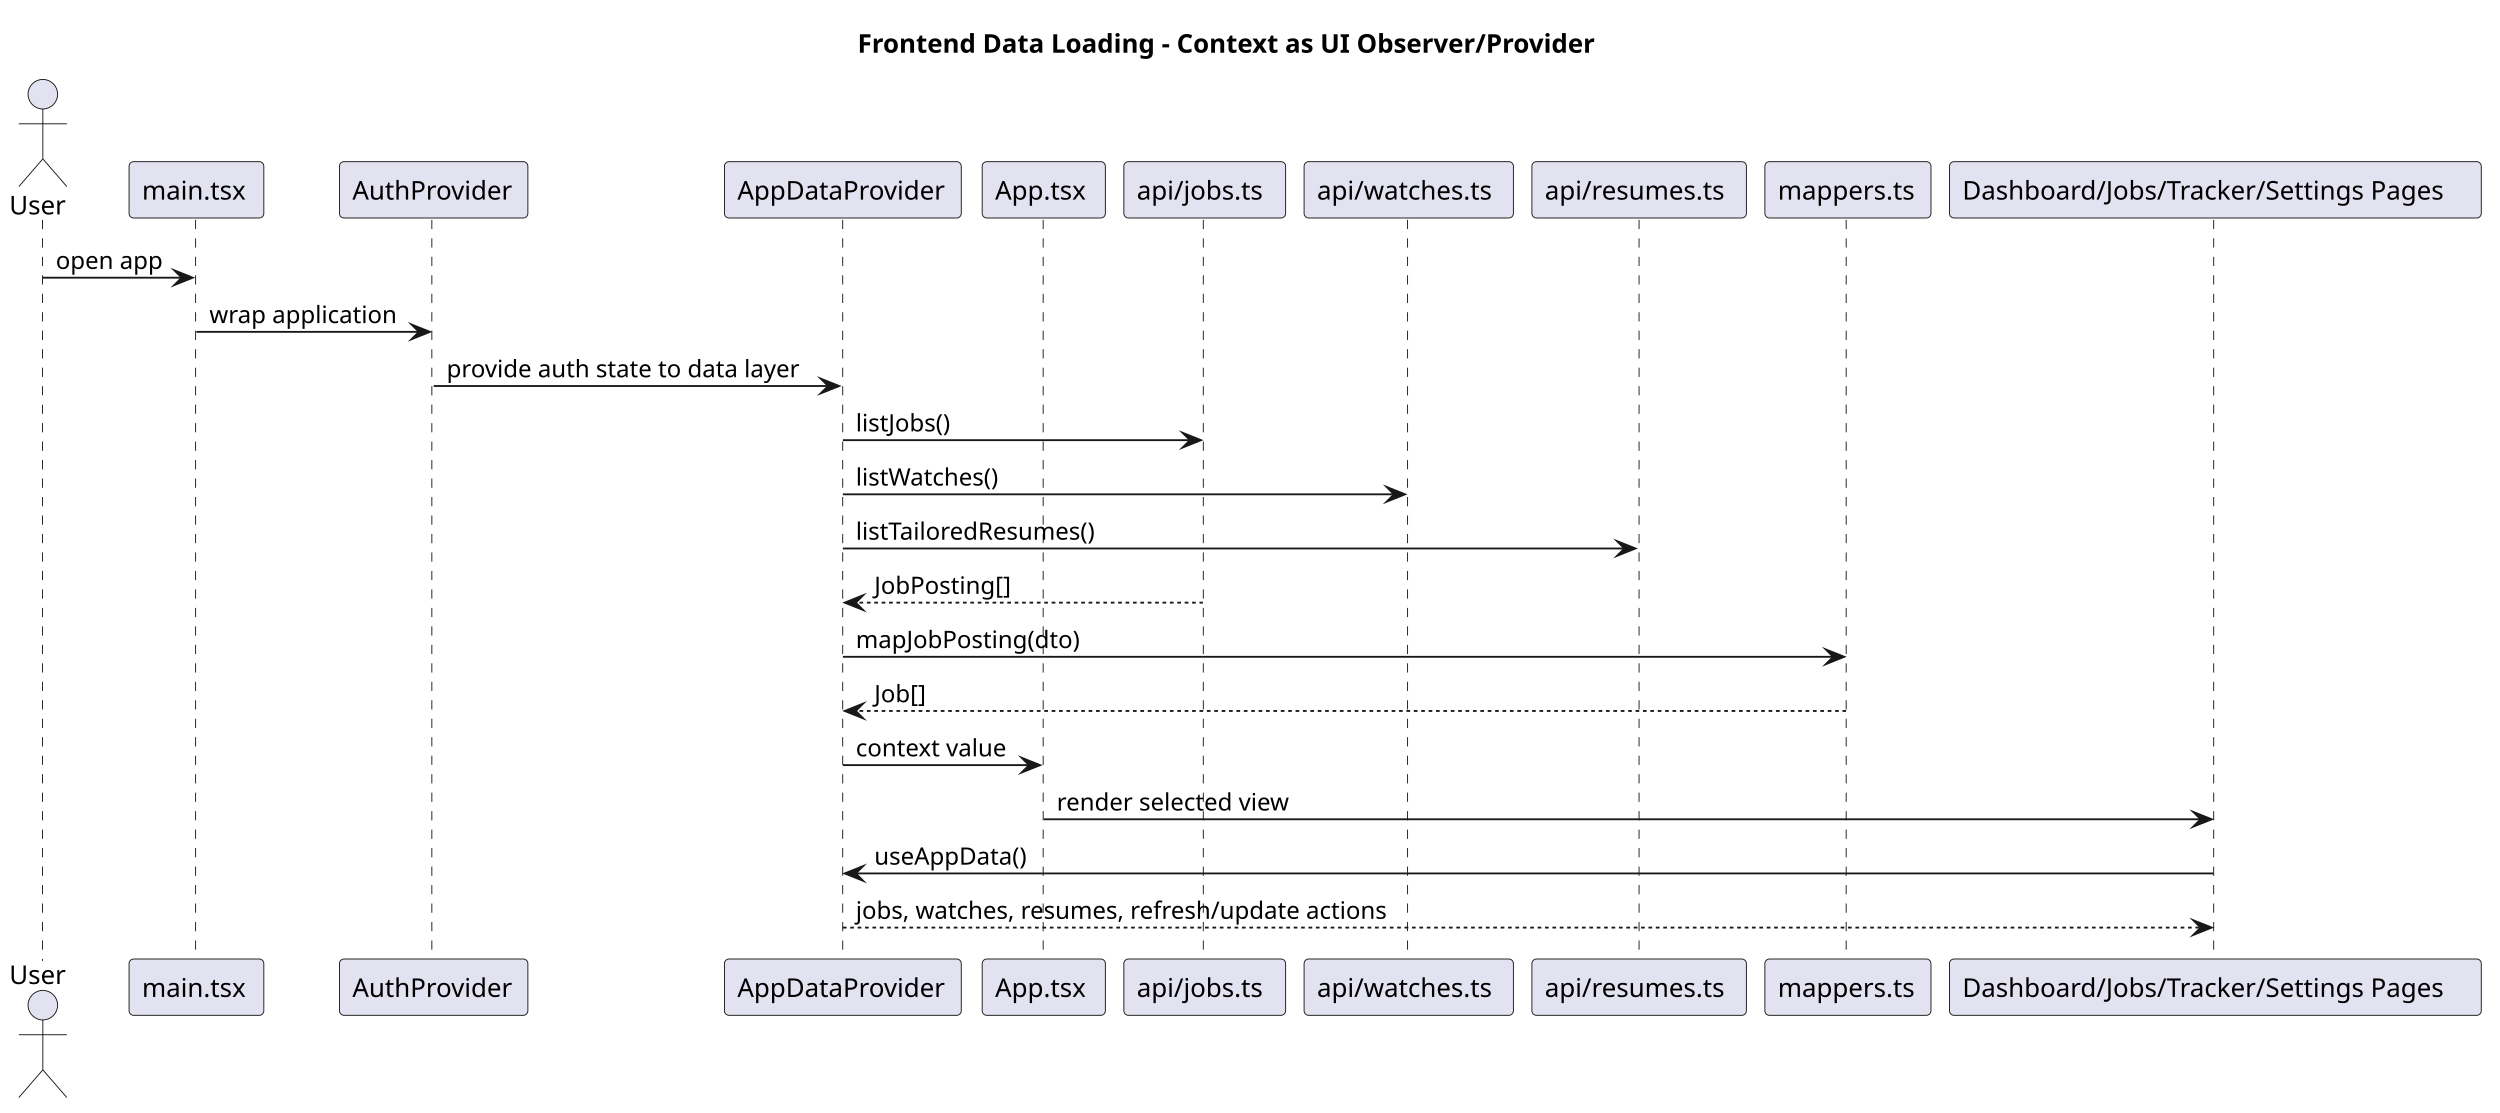
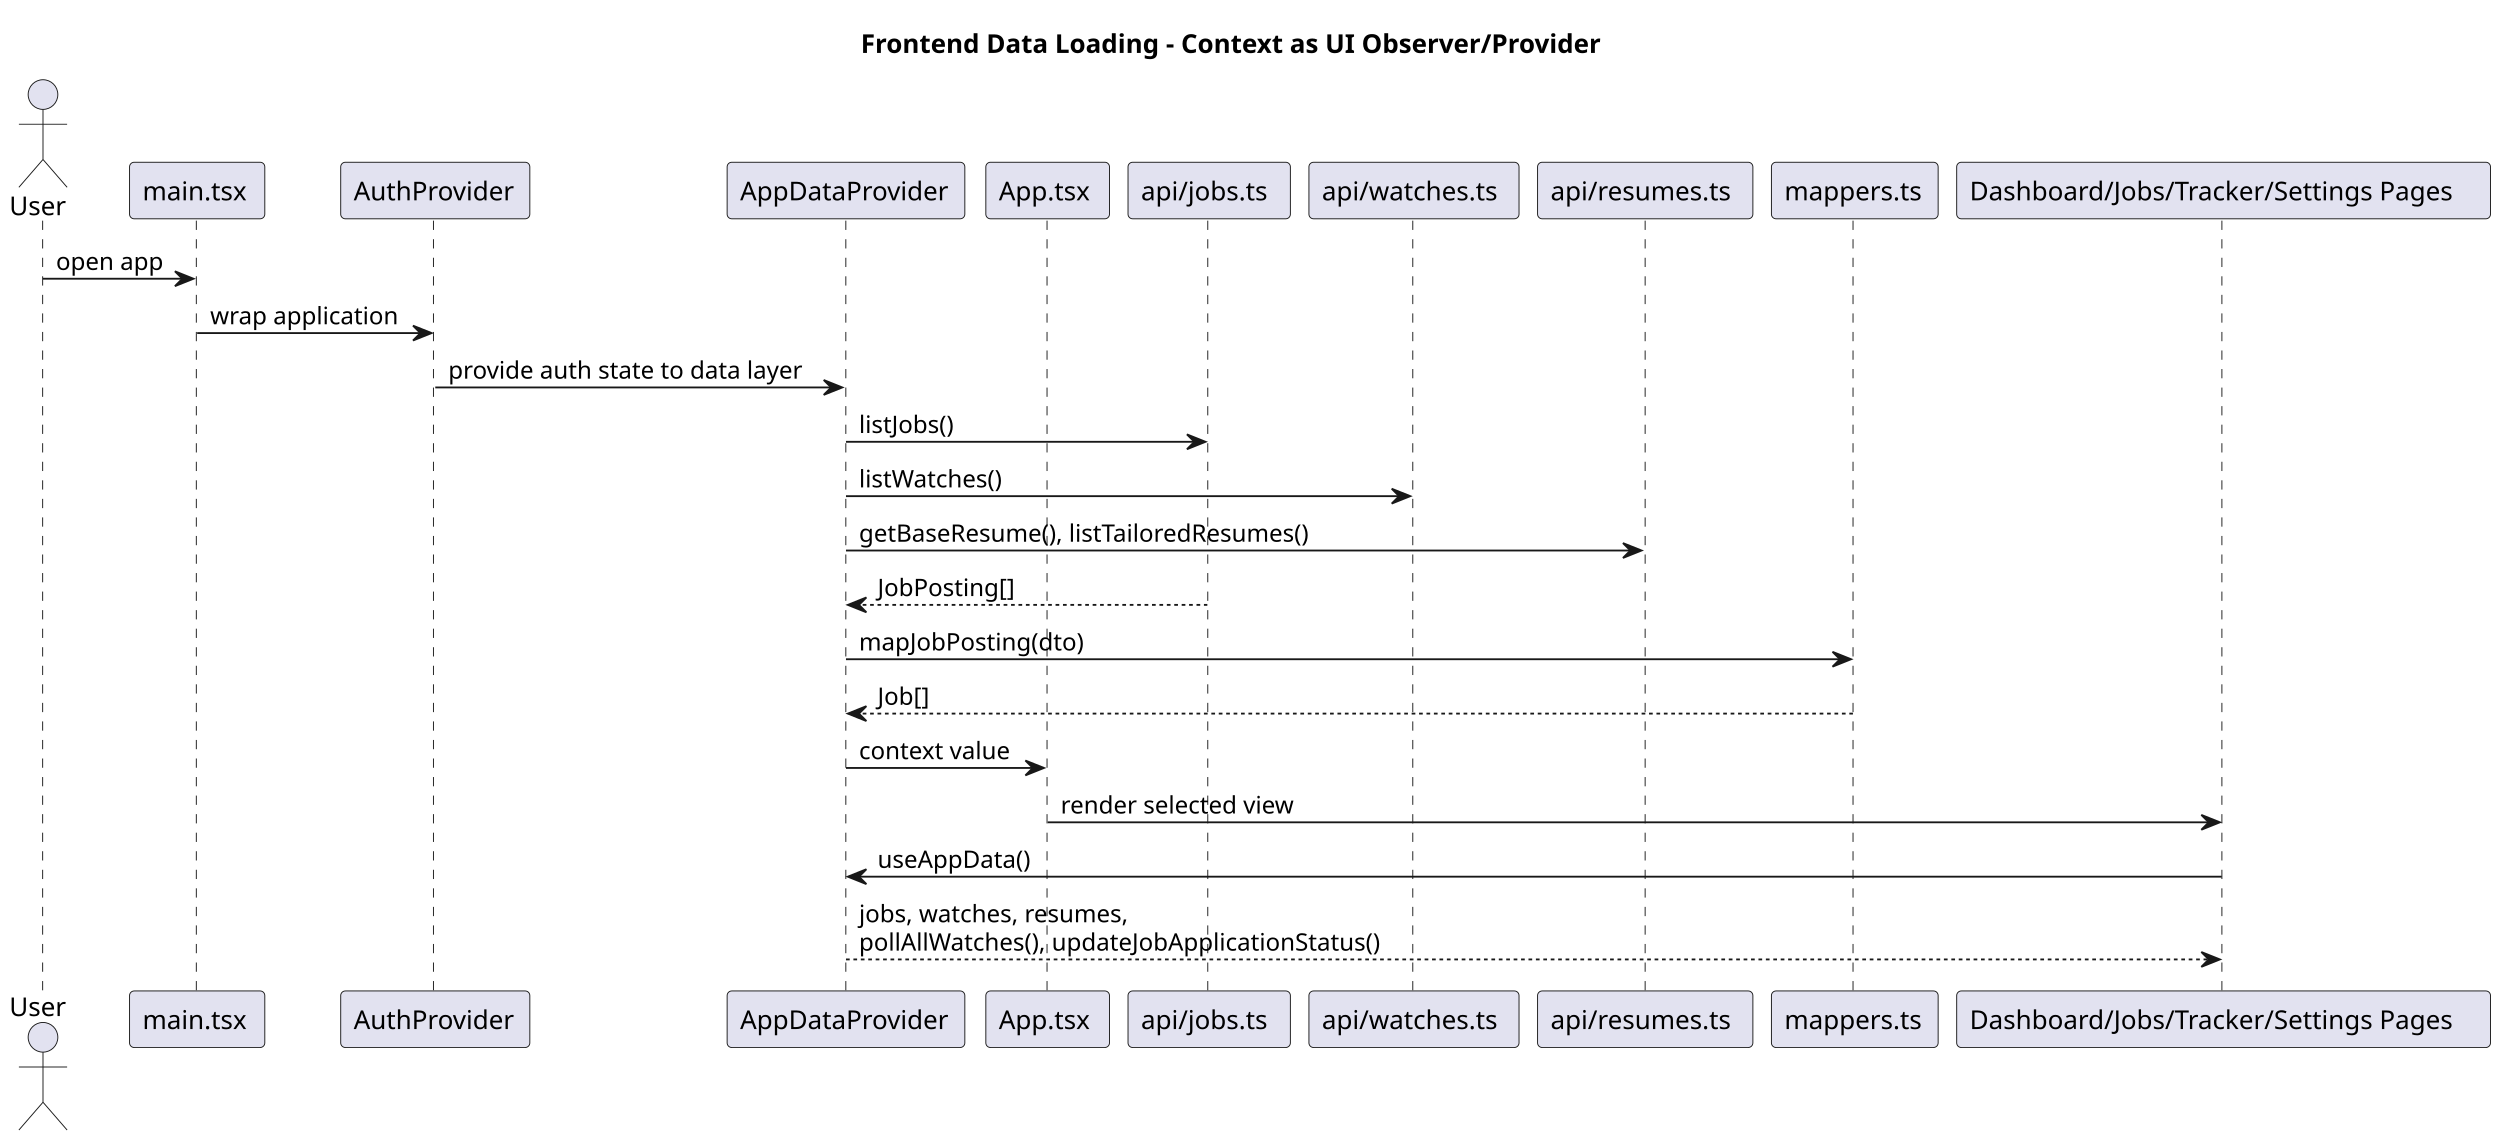
- <svg xmlns="http://www.w3.org/2000/svg" contentStyleType="text/css" data-diagram-type="SEQUENCE" height="602px" preserveAspectRatio="none" style="width:1353px;height:602px;background:#FFFFFF;" version="1.1" viewBox="0 0 1353 602" width="1353px" zoomAndPan="magnify">
+ <svg xmlns="http://www.w3.org/2000/svg" contentStyleType="text/css" height="616px" preserveAspectRatio="none" style="width:1348px;height:616px;background:#FFFFFF;" version="1.1" viewBox="0 0 1348 616" width="1348px" zoomAndPan="magnify">
  <defs />
  <g>
-     <g class="title" data-source-line="2226">
-       <text fill="#000000" font-family="sans-serif" font-size="14" font-weight="700" lengthAdjust="spacing" textLength="418.633" x="464.12" y="28.535">Frontend Data Loading - Context as UI Observer/Provider</text>
-     </g>
-     <g class="participant-lifeline" data-entity-uid="part1" data-qualified-name="User" data-source-line="2227" id="part1-lifeline">
-       <g>
-         <rect fill="#000000" fill-opacity="0" height="401.037" width="8" x="19.183" y="118.977" />
-         <line style="stroke:#181818;stroke-width:0.5;stroke-dasharray:5,5;" x1="23" x2="23" y1="118.977" y2="520.014" />
-       </g>
-     </g>
-     <g class="participant-lifeline" data-entity-uid="part2" data-qualified-name="Main" data-source-line="2228" id="part2-lifeline">
-       <g>
-         <rect fill="#000000" fill-opacity="0" height="401.037" width="8" x="102.317" y="118.977" />
-         <line style="stroke:#181818;stroke-width:0.5;stroke-dasharray:5,5;" x1="105.855" x2="105.855" y1="118.977" y2="520.014" />
-       </g>
-     </g>
-     <g class="participant-lifeline" data-entity-uid="part3" data-qualified-name="AuthProvider" data-source-line="2229" id="part3-lifeline">
-       <g>
-         <rect fill="#000000" fill-opacity="0" height="401.037" width="8" x="230.698" y="118.977" />
-         <line style="stroke:#181818;stroke-width:0.5;stroke-dasharray:5,5;" x1="233.712" x2="233.712" y1="118.977" y2="520.014" />
-       </g>
-     </g>
-     <g class="participant-lifeline" data-entity-uid="part4" data-qualified-name="AppDataProvider" data-source-line="2230" id="part4-lifeline">
-       <g>
-         <rect fill="#000000" fill-opacity="0" height="401.037" width="8" x="452.155" y="118.977" />
-         <line style="stroke:#181818;stroke-width:0.5;stroke-dasharray:5,5;" x1="456.071" x2="456.071" y1="118.977" y2="520.014" />
-       </g>
-     </g>
-     <g class="participant-lifeline" data-entity-uid="part5" data-qualified-name="App" data-source-line="2231" id="part5-lifeline">
-       <g>
-         <rect fill="#000000" fill-opacity="0" height="401.037" width="8" x="560.896" y="118.977" />
-         <line style="stroke:#181818;stroke-width:0.5;stroke-dasharray:5,5;" x1="564.561" x2="564.561" y1="118.977" y2="520.014" />
-       </g>
-     </g>
-     <g class="participant-lifeline" data-entity-uid="part6" data-qualified-name="JobsApi" data-source-line="2232" id="part6-lifeline">
-       <g>
-         <rect fill="#000000" fill-opacity="0" height="401.037" width="8" x="648.002" y="118.977" />
-         <line style="stroke:#181818;stroke-width:0.5;stroke-dasharray:5,5;" x1="651.231" x2="651.231" y1="118.977" y2="520.014" />
-       </g>
-     </g>
-     <g class="participant-lifeline" data-entity-uid="part7" data-qualified-name="WatchesApi" data-source-line="2233" id="part7-lifeline">
-       <g>
-         <rect fill="#000000" fill-opacity="0" height="401.037" width="8" x="758.415" y="118.977" />
-         <line style="stroke:#181818;stroke-width:0.5;stroke-dasharray:5,5;" x1="761.773" x2="761.773" y1="118.977" y2="520.014" />
-       </g>
-     </g>
-     <g class="participant-lifeline" data-entity-uid="part8" data-qualified-name="ResumesApi" data-source-line="2234" id="part8-lifeline">
-       <g>
-         <rect fill="#000000" fill-opacity="0" height="401.037" width="8" x="883.105" y="118.977" />
-         <line style="stroke:#181818;stroke-width:0.5;stroke-dasharray:5,5;" x1="887.058" x2="887.058" y1="118.977" y2="520.014" />
-       </g>
-     </g>
-     <g class="participant-lifeline" data-entity-uid="part9" data-qualified-name="Mappers" data-source-line="2235" id="part9-lifeline">
-       <g>
-         <rect fill="#000000" fill-opacity="0" height="401.037" width="8" x="996.099" y="118.977" />
-         <line style="stroke:#181818;stroke-width:0.5;stroke-dasharray:5,5;" x1="999.152" x2="999.152" y1="118.977" y2="520.014" />
-       </g>
-     </g>
-     <g class="participant-lifeline" data-entity-uid="part10" data-qualified-name="Pages" data-source-line="2236" id="part10-lifeline">
-       <g>
-         <rect fill="#000000" fill-opacity="0" height="401.037" width="8" x="1194.958" y="118.977" />
-         <line style="stroke:#181818;stroke-width:0.5;stroke-dasharray:5,5;" x1="1198.045" x2="1198.045" y1="118.977" y2="520.014" />
-       </g>
-     </g>
-     <g class="participant participant-head" data-entity-uid="part1" data-qualified-name="User" data-source-line="2227" id="part1-head">
-       <text fill="#000000" font-family="sans-serif" font-size="14" lengthAdjust="spacing" textLength="30.365" x="5" y="116.023">User</text>
-       <ellipse cx="23.183" cy="50.988" fill="#E2E2F0" rx="8" ry="8" style="stroke:#181818;stroke-width:0.5;" />
-       <path d="M23.183,58.988 L23.183,85.988 M10.183,66.988 L36.183,66.988 M23.183,85.988 L10.183,100.988 M23.183,85.988 L36.183,100.988" fill="none" style="stroke:#181818;stroke-width:0.5;" />
-     </g>
-     <g class="participant participant-tail" data-entity-uid="part1" data-qualified-name="User" data-source-line="2227" id="part1-tail">
-       <text fill="#000000" font-family="sans-serif" font-size="14" lengthAdjust="spacing" textLength="30.365" x="5" y="532.549">User</text>
-       <ellipse cx="23.183" cy="544.002" fill="#E2E2F0" rx="8" ry="8" style="stroke:#181818;stroke-width:0.5;" />
-       <path d="M23.183,552.002 L23.183,579.002 M10.183,560.002 L36.183,560.002 M23.183,579.002 L10.183,594.002 M23.183,579.002 L36.183,594.002" fill="none" style="stroke:#181818;stroke-width:0.5;" />
-     </g>
-     <g class="participant participant-head" data-entity-uid="part2" data-qualified-name="Main" data-source-line="2228" id="part2-head">
-       <rect fill="#E2E2F0" height="30.488" rx="2.5" ry="2.5" style="stroke:#181818;stroke-width:0.5;" width="72.926" x="69.855" y="87.488" />
-       <text fill="#000000" font-family="sans-serif" font-size="14" lengthAdjust="spacing" textLength="58.926" x="76.855" y="108.023">main.tsx</text>
-     </g>
-     <g class="participant participant-tail" data-entity-uid="part2" data-qualified-name="Main" data-source-line="2228" id="part2-tail">
-       <rect fill="#E2E2F0" height="30.488" rx="2.5" ry="2.5" style="stroke:#181818;stroke-width:0.5;" width="72.926" x="69.855" y="519.014" />
-       <text fill="#000000" font-family="sans-serif" font-size="14" lengthAdjust="spacing" textLength="58.926" x="76.855" y="539.549">main.tsx</text>
-     </g>
-     <g class="participant participant-head" data-entity-uid="part3" data-qualified-name="AuthProvider" data-source-line="2229" id="part3-head">
-       <rect fill="#E2E2F0" height="30.488" rx="2.5" ry="2.5" style="stroke:#181818;stroke-width:0.5;" width="101.972" x="183.712" y="87.488" />
-       <text fill="#000000" font-family="sans-serif" font-size="14" lengthAdjust="spacing" textLength="87.972" x="190.712" y="108.023">AuthProvider</text>
-     </g>
-     <g class="participant participant-tail" data-entity-uid="part3" data-qualified-name="AuthProvider" data-source-line="2229" id="part3-tail">
-       <rect fill="#E2E2F0" height="30.488" rx="2.5" ry="2.5" style="stroke:#181818;stroke-width:0.5;" width="101.972" x="183.712" y="519.014" />
-       <text fill="#000000" font-family="sans-serif" font-size="14" lengthAdjust="spacing" textLength="87.972" x="190.712" y="539.549">AuthProvider</text>
-     </g>
-     <g class="participant participant-head" data-entity-uid="part4" data-qualified-name="AppDataProvider" data-source-line="2230" id="part4-head">
-       <rect fill="#E2E2F0" height="30.488" rx="2.5" ry="2.5" style="stroke:#181818;stroke-width:0.5;" width="128.167" x="392.071" y="87.488" />
-       <text fill="#000000" font-family="sans-serif" font-size="14" lengthAdjust="spacing" textLength="114.167" x="399.071" y="108.023">AppDataProvider</text>
-     </g>
-     <g class="participant participant-tail" data-entity-uid="part4" data-qualified-name="AppDataProvider" data-source-line="2230" id="part4-tail">
-       <rect fill="#E2E2F0" height="30.488" rx="2.5" ry="2.5" style="stroke:#181818;stroke-width:0.5;" width="128.167" x="392.071" y="519.014" />
-       <text fill="#000000" font-family="sans-serif" font-size="14" lengthAdjust="spacing" textLength="114.167" x="399.071" y="539.549">AppDataProvider</text>
-     </g>
-     <g class="participant participant-head" data-entity-uid="part5" data-qualified-name="App" data-source-line="2231" id="part5-head">
-       <rect fill="#E2E2F0" height="30.488" rx="2.5" ry="2.5" style="stroke:#181818;stroke-width:0.5;" width="66.671" x="531.561" y="87.488" />
-       <text fill="#000000" font-family="sans-serif" font-size="14" lengthAdjust="spacing" textLength="52.671" x="538.561" y="108.023">App.tsx</text>
-     </g>
-     <g class="participant participant-tail" data-entity-uid="part5" data-qualified-name="App" data-source-line="2231" id="part5-tail">
-       <rect fill="#E2E2F0" height="30.488" rx="2.5" ry="2.5" style="stroke:#181818;stroke-width:0.5;" width="66.671" x="531.561" y="519.014" />
-       <text fill="#000000" font-family="sans-serif" font-size="14" lengthAdjust="spacing" textLength="52.671" x="538.561" y="539.549">App.tsx</text>
-     </g>
-     <g class="participant participant-head" data-entity-uid="part6" data-qualified-name="JobsApi" data-source-line="2232" id="part6-head">
-       <rect fill="#E2E2F0" height="30.488" rx="2.5" ry="2.5" style="stroke:#181818;stroke-width:0.5;" width="87.541" x="608.231" y="87.488" />
-       <text fill="#000000" font-family="sans-serif" font-size="14" lengthAdjust="spacing" textLength="73.541" x="615.231" y="108.023">api/jobs.ts</text>
-     </g>
-     <g class="participant participant-tail" data-entity-uid="part6" data-qualified-name="JobsApi" data-source-line="2232" id="part6-tail">
-       <rect fill="#E2E2F0" height="30.488" rx="2.5" ry="2.5" style="stroke:#181818;stroke-width:0.5;" width="87.541" x="608.231" y="519.014" />
-       <text fill="#000000" font-family="sans-serif" font-size="14" lengthAdjust="spacing" textLength="73.541" x="615.231" y="539.549">api/jobs.ts</text>
-     </g>
-     <g class="participant participant-head" data-entity-uid="part7" data-qualified-name="WatchesApi" data-source-line="2233" id="part7-head">
-       <rect fill="#E2E2F0" height="30.488" rx="2.5" ry="2.5" style="stroke:#181818;stroke-width:0.5;" width="113.285" x="705.773" y="87.488" />
-       <text fill="#000000" font-family="sans-serif" font-size="14" lengthAdjust="spacing" textLength="99.285" x="712.773" y="108.023">api/watches.ts</text>
-     </g>
-     <g class="participant participant-tail" data-entity-uid="part7" data-qualified-name="WatchesApi" data-source-line="2233" id="part7-tail">
-       <rect fill="#E2E2F0" height="30.488" rx="2.5" ry="2.5" style="stroke:#181818;stroke-width:0.5;" width="113.285" x="705.773" y="519.014" />
-       <text fill="#000000" font-family="sans-serif" font-size="14" lengthAdjust="spacing" textLength="99.285" x="712.773" y="539.549">api/watches.ts</text>
-     </g>
-     <g class="participant participant-head" data-entity-uid="part8" data-qualified-name="ResumesApi" data-source-line="2234" id="part8-head">
-       <rect fill="#E2E2F0" height="30.488" rx="2.5" ry="2.5" style="stroke:#181818;stroke-width:0.5;" width="116.095" x="829.058" y="87.488" />
-       <text fill="#000000" font-family="sans-serif" font-size="14" lengthAdjust="spacing" textLength="102.095" x="836.058" y="108.023">api/resumes.ts</text>
-     </g>
-     <g class="participant participant-tail" data-entity-uid="part8" data-qualified-name="ResumesApi" data-source-line="2234" id="part8-tail">
-       <rect fill="#E2E2F0" height="30.488" rx="2.5" ry="2.5" style="stroke:#181818;stroke-width:0.5;" width="116.095" x="829.058" y="519.014" />
-       <text fill="#000000" font-family="sans-serif" font-size="14" lengthAdjust="spacing" textLength="102.095" x="836.058" y="539.549">api/resumes.ts</text>
-     </g>
-     <g class="participant participant-head" data-entity-uid="part9" data-qualified-name="Mappers" data-source-line="2235" id="part9-head">
-       <rect fill="#E2E2F0" height="30.488" rx="2.5" ry="2.5" style="stroke:#181818;stroke-width:0.5;" width="89.893" x="955.152" y="87.488" />
-       <text fill="#000000" font-family="sans-serif" font-size="14" lengthAdjust="spacing" textLength="75.893" x="962.152" y="108.023">mappers.ts</text>
-     </g>
-     <g class="participant participant-tail" data-entity-uid="part9" data-qualified-name="Mappers" data-source-line="2235" id="part9-tail">
-       <rect fill="#E2E2F0" height="30.488" rx="2.5" ry="2.5" style="stroke:#181818;stroke-width:0.5;" width="89.893" x="955.152" y="519.014" />
-       <text fill="#000000" font-family="sans-serif" font-size="14" lengthAdjust="spacing" textLength="75.893" x="962.152" y="539.549">mappers.ts</text>
-     </g>
-     <g class="participant participant-head" data-entity-uid="part10" data-qualified-name="Pages" data-source-line="2236" id="part10-head">
-       <rect fill="#E2E2F0" height="30.488" rx="2.5" ry="2.5" style="stroke:#181818;stroke-width:0.5;" width="287.827" x="1055.045" y="87.488" />
-       <text fill="#000000" font-family="sans-serif" font-size="14" lengthAdjust="spacing" textLength="273.827" x="1062.045" y="108.023">Dashboard/Jobs/Tracker/Settings Pages</text>
-     </g>
-     <g class="participant participant-tail" data-entity-uid="part10" data-qualified-name="Pages" data-source-line="2236" id="part10-tail">
-       <rect fill="#E2E2F0" height="30.488" rx="2.5" ry="2.5" style="stroke:#181818;stroke-width:0.5;" width="287.827" x="1055.045" y="519.014" />
-       <text fill="#000000" font-family="sans-serif" font-size="14" lengthAdjust="spacing" textLength="273.827" x="1062.045" y="539.549">Dashboard/Jobs/Tracker/Settings Pages</text>
-     </g>
-     <g class="message" data-entity-1="part1" data-entity-2="part2" data-source-line="2238" id="msg1">
-       <polygon fill="#181818" points="94.317,146.287,104.317,150.287,94.317,154.287,98.317,150.287" style="stroke:#181818;stroke-width:1;stroke-linejoin:miter;stroke-miterlimit:10;" />
-       <line style="stroke:#181818;stroke-width:1;" x1="23.183" x2="100.317" y1="150.287" y2="150.287" />
-       <text fill="#000000" font-family="sans-serif" font-size="13" lengthAdjust="spacing" textLength="59.135" x="30.183" y="145.545">open app</text>
-     </g>
-     <g class="message" data-entity-1="part2" data-entity-2="part3" data-source-line="2239" id="msg2">
-       <polygon fill="#181818" points="222.698,175.598,232.698,179.598,222.698,183.598,226.698,179.598" style="stroke:#181818;stroke-width:1;stroke-linejoin:miter;stroke-miterlimit:10;" />
-       <line style="stroke:#181818;stroke-width:1;" x1="106.317" x2="228.698" y1="179.598" y2="179.598" />
-       <text fill="#000000" font-family="sans-serif" font-size="13" lengthAdjust="spacing" textLength="104.381" x="113.317" y="174.856">wrap application</text>
-     </g>
-     <g class="message" data-entity-1="part3" data-entity-2="part4" data-source-line="2240" id="msg3">
-       <polygon fill="#181818" points="444.155,204.908,454.155,208.908,444.155,212.908,448.155,208.908" style="stroke:#181818;stroke-width:1;stroke-linejoin:miter;stroke-miterlimit:10;" />
-       <line style="stroke:#181818;stroke-width:1;" x1="234.698" x2="450.155" y1="208.908" y2="208.908" />
-       <text fill="#000000" font-family="sans-serif" font-size="13" lengthAdjust="spacing" textLength="197.457" x="241.698" y="204.166">provide auth state to data layer</text>
-     </g>
-     <g class="message" data-entity-1="part4" data-entity-2="part6" data-source-line="2241" id="msg4">
-       <polygon fill="#181818" points="640.002,234.219,650.002,238.219,640.002,242.219,644.002,238.219" style="stroke:#181818;stroke-width:1;stroke-linejoin:miter;stroke-miterlimit:10;" />
-       <line style="stroke:#181818;stroke-width:1;" x1="456.155" x2="646.002" y1="238.219" y2="238.219" />
-       <text fill="#000000" font-family="sans-serif" font-size="13" lengthAdjust="spacing" textLength="54.298" x="463.155" y="233.477">listJobs()</text>
-     </g>
-     <g class="message" data-entity-1="part4" data-entity-2="part7" data-source-line="2242" id="msg5">
-       <polygon fill="#181818" points="750.415,263.529,760.415,267.529,750.415,271.529,754.415,267.529" style="stroke:#181818;stroke-width:1;stroke-linejoin:miter;stroke-miterlimit:10;" />
-       <line style="stroke:#181818;stroke-width:1;" x1="456.155" x2="756.415" y1="267.529" y2="267.529" />
-       <text fill="#000000" font-family="sans-serif" font-size="13" lengthAdjust="spacing" textLength="79.219" x="463.155" y="262.787">listWatches()</text>
-     </g>
-     <g class="message" data-entity-1="part4" data-entity-2="part8" data-source-line="2243" id="msg6">
-       <polygon fill="#181818" points="875.105,292.84,885.105,296.84,875.105,300.84,879.105,296.84" style="stroke:#181818;stroke-width:1;stroke-linejoin:miter;stroke-miterlimit:10;" />
-       <line style="stroke:#181818;stroke-width:1;" x1="456.155" x2="881.105" y1="296.84" y2="296.84" />
-       <text fill="#000000" font-family="sans-serif" font-size="13" lengthAdjust="spacing" textLength="135.269" x="463.155" y="292.098">listTailoredResumes()</text>
-     </g>
-     <g class="message" data-entity-1="part6" data-entity-2="part4" data-source-line="2244" id="msg7">
-       <polygon fill="#181818" points="467.155,322.15,457.155,326.15,467.155,330.15,463.155,326.15" style="stroke:#181818;stroke-width:1;stroke-linejoin:miter;stroke-miterlimit:10;" />
-       <line style="stroke:#181818;stroke-width:1;stroke-dasharray:2,2;" x1="461.155" x2="651.002" y1="326.15" y2="326.15" />
-       <text fill="#000000" font-family="sans-serif" font-size="13" lengthAdjust="spacing" textLength="75.258" x="473.155" y="321.408">JobPosting[]</text>
-     </g>
-     <g class="message" data-entity-1="part4" data-entity-2="part9" data-source-line="2245" id="msg8">
-       <polygon fill="#181818" points="988.099,351.461,998.099,355.461,988.099,359.461,992.099,355.461" style="stroke:#181818;stroke-width:1;stroke-linejoin:miter;stroke-miterlimit:10;" />
-       <line style="stroke:#181818;stroke-width:1;" x1="456.155" x2="994.099" y1="355.461" y2="355.461" />
-       <text fill="#000000" font-family="sans-serif" font-size="13" lengthAdjust="spacing" textLength="123.786" x="463.155" y="350.719">mapJobPosting(dto)</text>
-     </g>
-     <g class="message" data-entity-1="part9" data-entity-2="part4" data-source-line="2246" id="msg9">
-       <polygon fill="#181818" points="467.155,380.772,457.155,384.772,467.155,388.772,463.155,384.772" style="stroke:#181818;stroke-width:1;stroke-linejoin:miter;stroke-miterlimit:10;" />
-       <line style="stroke:#181818;stroke-width:1;stroke-dasharray:2,2;" x1="461.155" x2="999.099" y1="384.772" y2="384.772" />
-       <text fill="#000000" font-family="sans-serif" font-size="13" lengthAdjust="spacing" textLength="28.666" x="473.155" y="380.029">Job[]</text>
-     </g>
-     <g class="message" data-entity-1="part4" data-entity-2="part5" data-source-line="2247" id="msg10">
-       <polygon fill="#181818" points="552.896,410.082,562.896,414.082,552.896,418.082,556.896,414.082" style="stroke:#181818;stroke-width:1;stroke-linejoin:miter;stroke-miterlimit:10;" />
-       <line style="stroke:#181818;stroke-width:1;" x1="456.155" x2="558.896" y1="414.082" y2="414.082" />
-       <text fill="#000000" font-family="sans-serif" font-size="13" lengthAdjust="spacing" textLength="84.741" x="463.155" y="409.34">context value</text>
-     </g>
-     <g class="message" data-entity-1="part5" data-entity-2="part10" data-source-line="2248" id="msg11">
-       <polygon fill="#181818" points="1186.958,439.393,1196.958,443.393,1186.958,447.393,1190.958,443.393" style="stroke:#181818;stroke-width:1;stroke-linejoin:miter;stroke-miterlimit:10;" />
-       <line style="stroke:#181818;stroke-width:1;" x1="564.896" x2="1192.958" y1="443.393" y2="443.393" />
-       <text fill="#000000" font-family="sans-serif" font-size="13" lengthAdjust="spacing" textLength="129.162" x="571.896" y="438.65">render selected view</text>
-     </g>
-     <g class="message" data-entity-1="part10" data-entity-2="part4" data-source-line="2249" id="msg12">
-       <polygon fill="#181818" points="467.155,468.703,457.155,472.703,467.155,476.703,463.155,472.703" style="stroke:#181818;stroke-width:1;stroke-linejoin:miter;stroke-miterlimit:10;" />
-       <line style="stroke:#181818;stroke-width:1;" x1="461.155" x2="1197.958" y1="472.703" y2="472.703" />
-       <text fill="#000000" font-family="sans-serif" font-size="13" lengthAdjust="spacing" textLength="84.684" x="473.155" y="467.961">useAppData()</text>
-     </g>
-     <g class="message" data-entity-1="part4" data-entity-2="part10" data-source-line="2250" id="msg13">
-       <polygon fill="#181818" points="1186.958,498.014,1196.958,502.014,1186.958,506.014,1190.958,502.014" style="stroke:#181818;stroke-width:1;stroke-linejoin:miter;stroke-miterlimit:10;" />
-       <line style="stroke:#181818;stroke-width:1;stroke-dasharray:2,2;" x1="456.155" x2="1192.958" y1="502.014" y2="502.014" />
-       <text fill="#000000" font-family="sans-serif" font-size="13" lengthAdjust="spacing" textLength="299.73" x="463.155" y="497.272">jobs, watches, resumes, refresh/update actions</text>
-     </g>
+     <text fill="#000000" font-family="sans-serif" font-size="14" font-weight="bold" lengthAdjust="spacing" textLength="418.633" x="464.12" y="28.535">Frontend Data Loading - Context as UI Observer/Provider</text>
+     <line style="stroke:#181818;stroke-width:0.5;stroke-dasharray:5.0,5.0;" x1="23" x2="23" y1="118.977" y2="535.324" />
+     <line style="stroke:#181818;stroke-width:0.5;stroke-dasharray:5.0,5.0;" x1="105.855" x2="105.855" y1="118.977" y2="535.324" />
+     <line style="stroke:#181818;stroke-width:0.5;stroke-dasharray:5.0,5.0;" x1="233.712" x2="233.712" y1="118.977" y2="535.324" />
+     <line style="stroke:#181818;stroke-width:0.5;stroke-dasharray:5.0,5.0;" x1="456.071" x2="456.071" y1="118.977" y2="535.324" />
+     <line style="stroke:#181818;stroke-width:0.5;stroke-dasharray:5.0,5.0;" x1="564.561" x2="564.561" y1="118.977" y2="535.324" />
+     <line style="stroke:#181818;stroke-width:0.5;stroke-dasharray:5.0,5.0;" x1="651.231" x2="651.231" y1="118.977" y2="535.324" />
+     <line style="stroke:#181818;stroke-width:0.5;stroke-dasharray:5.0,5.0;" x1="761.773" x2="761.773" y1="118.977" y2="535.324" />
+     <line style="stroke:#181818;stroke-width:0.5;stroke-dasharray:5.0,5.0;" x1="887.058" x2="887.058" y1="118.977" y2="535.324" />
+     <line style="stroke:#181818;stroke-width:0.5;stroke-dasharray:5.0,5.0;" x1="999.152" x2="999.152" y1="118.977" y2="535.324" />
+     <line style="stroke:#181818;stroke-width:0.5;stroke-dasharray:5.0,5.0;" x1="1198.045" x2="1198.045" y1="118.977" y2="535.324" />
+     <text fill="#000000" font-family="sans-serif" font-size="14" lengthAdjust="spacing" textLength="30.365" x="5" y="116.023">User</text>
+     <ellipse cx="23.183" cy="50.988" fill="#E2E2F0" rx="8" ry="8" style="stroke:#181818;stroke-width:0.5;" />
+     <path d="M23.183,58.988 L23.183,85.988 M10.183,66.988 L36.183,66.988 M23.183,85.988 L10.183,100.988 M23.183,85.988 L36.183,100.988 " fill="none" style="stroke:#181818;stroke-width:0.5;" />
+     <text fill="#000000" font-family="sans-serif" font-size="14" lengthAdjust="spacing" textLength="30.365" x="5" y="547.859">User</text>
+     <ellipse cx="23.183" cy="559.312" fill="#E2E2F0" rx="8" ry="8" style="stroke:#181818;stroke-width:0.5;" />
+     <path d="M23.183,567.312 L23.183,594.312 M10.183,575.312 L36.183,575.312 M23.183,594.312 L10.183,609.312 M23.183,594.312 L36.183,609.312 " fill="none" style="stroke:#181818;stroke-width:0.5;" />
+     <rect fill="#E2E2F0" height="30.488" rx="2.5" ry="2.5" style="stroke:#181818;stroke-width:0.5;" width="72.926" x="69.855" y="87.488" />
+     <text fill="#000000" font-family="sans-serif" font-size="14" lengthAdjust="spacing" textLength="58.926" x="76.855" y="108.023">main.tsx</text>
+     <rect fill="#E2E2F0" height="30.488" rx="2.5" ry="2.5" style="stroke:#181818;stroke-width:0.5;" width="72.926" x="69.855" y="534.324" />
+     <text fill="#000000" font-family="sans-serif" font-size="14" lengthAdjust="spacing" textLength="58.926" x="76.855" y="554.859">main.tsx</text>
+     <rect fill="#E2E2F0" height="30.488" rx="2.5" ry="2.5" style="stroke:#181818;stroke-width:0.5;" width="101.972" x="183.712" y="87.488" />
+     <text fill="#000000" font-family="sans-serif" font-size="14" lengthAdjust="spacing" textLength="87.972" x="190.712" y="108.023">AuthProvider</text>
+     <rect fill="#E2E2F0" height="30.488" rx="2.5" ry="2.5" style="stroke:#181818;stroke-width:0.5;" width="101.972" x="183.712" y="534.324" />
+     <text fill="#000000" font-family="sans-serif" font-size="14" lengthAdjust="spacing" textLength="87.972" x="190.712" y="554.859">AuthProvider</text>
+     <rect fill="#E2E2F0" height="30.488" rx="2.5" ry="2.5" style="stroke:#181818;stroke-width:0.5;" width="128.167" x="392.071" y="87.488" />
+     <text fill="#000000" font-family="sans-serif" font-size="14" lengthAdjust="spacing" textLength="114.167" x="399.071" y="108.023">AppDataProvider</text>
+     <rect fill="#E2E2F0" height="30.488" rx="2.5" ry="2.5" style="stroke:#181818;stroke-width:0.5;" width="128.167" x="392.071" y="534.324" />
+     <text fill="#000000" font-family="sans-serif" font-size="14" lengthAdjust="spacing" textLength="114.167" x="399.071" y="554.859">AppDataProvider</text>
+     <rect fill="#E2E2F0" height="30.488" rx="2.5" ry="2.5" style="stroke:#181818;stroke-width:0.5;" width="66.671" x="531.561" y="87.488" />
+     <text fill="#000000" font-family="sans-serif" font-size="14" lengthAdjust="spacing" textLength="52.671" x="538.561" y="108.023">App.tsx</text>
+     <rect fill="#E2E2F0" height="30.488" rx="2.5" ry="2.5" style="stroke:#181818;stroke-width:0.5;" width="66.671" x="531.561" y="534.324" />
+     <text fill="#000000" font-family="sans-serif" font-size="14" lengthAdjust="spacing" textLength="52.671" x="538.561" y="554.859">App.tsx</text>
+     <rect fill="#E2E2F0" height="30.488" rx="2.5" ry="2.5" style="stroke:#181818;stroke-width:0.5;" width="87.541" x="608.231" y="87.488" />
+     <text fill="#000000" font-family="sans-serif" font-size="14" lengthAdjust="spacing" textLength="73.541" x="615.231" y="108.023">api/jobs.ts</text>
+     <rect fill="#E2E2F0" height="30.488" rx="2.5" ry="2.5" style="stroke:#181818;stroke-width:0.5;" width="87.541" x="608.231" y="534.324" />
+     <text fill="#000000" font-family="sans-serif" font-size="14" lengthAdjust="spacing" textLength="73.541" x="615.231" y="554.859">api/jobs.ts</text>
+     <rect fill="#E2E2F0" height="30.488" rx="2.5" ry="2.5" style="stroke:#181818;stroke-width:0.5;" width="113.285" x="705.773" y="87.488" />
+     <text fill="#000000" font-family="sans-serif" font-size="14" lengthAdjust="spacing" textLength="99.285" x="712.773" y="108.023">api/watches.ts</text>
+     <rect fill="#E2E2F0" height="30.488" rx="2.5" ry="2.5" style="stroke:#181818;stroke-width:0.5;" width="113.285" x="705.773" y="534.324" />
+     <text fill="#000000" font-family="sans-serif" font-size="14" lengthAdjust="spacing" textLength="99.285" x="712.773" y="554.859">api/watches.ts</text>
+     <rect fill="#E2E2F0" height="30.488" rx="2.5" ry="2.5" style="stroke:#181818;stroke-width:0.5;" width="116.095" x="829.058" y="87.488" />
+     <text fill="#000000" font-family="sans-serif" font-size="14" lengthAdjust="spacing" textLength="102.095" x="836.058" y="108.023">api/resumes.ts</text>
+     <rect fill="#E2E2F0" height="30.488" rx="2.5" ry="2.5" style="stroke:#181818;stroke-width:0.5;" width="116.095" x="829.058" y="534.324" />
+     <text fill="#000000" font-family="sans-serif" font-size="14" lengthAdjust="spacing" textLength="102.095" x="836.058" y="554.859">api/resumes.ts</text>
+     <rect fill="#E2E2F0" height="30.488" rx="2.5" ry="2.5" style="stroke:#181818;stroke-width:0.5;" width="89.893" x="955.152" y="87.488" />
+     <text fill="#000000" font-family="sans-serif" font-size="14" lengthAdjust="spacing" textLength="75.893" x="962.152" y="108.023">mappers.ts</text>
+     <rect fill="#E2E2F0" height="30.488" rx="2.5" ry="2.5" style="stroke:#181818;stroke-width:0.5;" width="89.893" x="955.152" y="534.324" />
+     <text fill="#000000" font-family="sans-serif" font-size="14" lengthAdjust="spacing" textLength="75.893" x="962.152" y="554.859">mappers.ts</text>
+     <rect fill="#E2E2F0" height="30.488" rx="2.5" ry="2.5" style="stroke:#181818;stroke-width:0.5;" width="287.827" x="1055.045" y="87.488" />
+     <text fill="#000000" font-family="sans-serif" font-size="14" lengthAdjust="spacing" textLength="273.827" x="1062.045" y="108.023">Dashboard/Jobs/Tracker/Settings Pages</text>
+     <rect fill="#E2E2F0" height="30.488" rx="2.5" ry="2.5" style="stroke:#181818;stroke-width:0.5;" width="287.827" x="1055.045" y="534.324" />
+     <text fill="#000000" font-family="sans-serif" font-size="14" lengthAdjust="spacing" textLength="273.827" x="1062.045" y="554.859">Dashboard/Jobs/Tracker/Settings Pages</text>
+     <polygon fill="#181818" points="94.317,146.287,104.317,150.287,94.317,154.287,98.317,150.287" style="stroke:#181818;stroke-width:1;" />
+     <line style="stroke:#181818;stroke-width:1;" x1="23.183" x2="100.317" y1="150.287" y2="150.287" />
+     <text fill="#000000" font-family="sans-serif" font-size="13" lengthAdjust="spacing" textLength="59.135" x="30.183" y="145.545">open app</text>
+     <polygon fill="#181818" points="222.698,175.598,232.698,179.598,222.698,183.598,226.698,179.598" style="stroke:#181818;stroke-width:1;" />
+     <line style="stroke:#181818;stroke-width:1;" x1="106.317" x2="228.698" y1="179.598" y2="179.598" />
+     <text fill="#000000" font-family="sans-serif" font-size="13" lengthAdjust="spacing" textLength="104.381" x="113.317" y="174.856">wrap application</text>
+     <polygon fill="#181818" points="444.155,204.908,454.155,208.908,444.155,212.908,448.155,208.908" style="stroke:#181818;stroke-width:1;" />
+     <line style="stroke:#181818;stroke-width:1;" x1="234.698" x2="450.155" y1="208.908" y2="208.908" />
+     <text fill="#000000" font-family="sans-serif" font-size="13" lengthAdjust="spacing" textLength="197.457" x="241.698" y="204.166">provide auth state to data layer</text>
+     <polygon fill="#181818" points="640.002,234.219,650.002,238.219,640.002,242.219,644.002,238.219" style="stroke:#181818;stroke-width:1;" />
+     <line style="stroke:#181818;stroke-width:1;" x1="456.155" x2="646.002" y1="238.219" y2="238.219" />
+     <text fill="#000000" font-family="sans-serif" font-size="13" lengthAdjust="spacing" textLength="54.298" x="463.155" y="233.477">listJobs()</text>
+     <polygon fill="#181818" points="750.415,263.529,760.415,267.529,750.415,271.529,754.415,267.529" style="stroke:#181818;stroke-width:1;" />
+     <line style="stroke:#181818;stroke-width:1;" x1="456.155" x2="756.415" y1="267.529" y2="267.529" />
+     <text fill="#000000" font-family="sans-serif" font-size="13" lengthAdjust="spacing" textLength="79.219" x="463.155" y="262.787">listWatches()</text>
+     <polygon fill="#181818" points="875.105,292.84,885.105,296.84,875.105,300.84,879.105,296.84" style="stroke:#181818;stroke-width:1;" />
+     <line style="stroke:#181818;stroke-width:1;" x1="456.155" x2="881.105" y1="296.84" y2="296.84" />
+     <text fill="#000000" font-family="sans-serif" font-size="13" lengthAdjust="spacing" textLength="250.225" x="463.155" y="292.098">getBaseResume(), listTailoredResumes()</text>
+     <polygon fill="#181818" points="467.155,322.15,457.155,326.15,467.155,330.15,463.155,326.15" style="stroke:#181818;stroke-width:1;" />
+     <line style="stroke:#181818;stroke-width:1;stroke-dasharray:2.0,2.0;" x1="461.155" x2="651.002" y1="326.15" y2="326.15" />
+     <text fill="#000000" font-family="sans-serif" font-size="13" lengthAdjust="spacing" textLength="75.258" x="473.155" y="321.408">JobPosting[]</text>
+     <polygon fill="#181818" points="988.099,351.461,998.099,355.461,988.099,359.461,992.099,355.461" style="stroke:#181818;stroke-width:1;" />
+     <line style="stroke:#181818;stroke-width:1;" x1="456.155" x2="994.099" y1="355.461" y2="355.461" />
+     <text fill="#000000" font-family="sans-serif" font-size="13" lengthAdjust="spacing" textLength="123.786" x="463.155" y="350.719">mapJobPosting(dto)</text>
+     <polygon fill="#181818" points="467.155,380.772,457.155,384.772,467.155,388.772,463.155,384.772" style="stroke:#181818;stroke-width:1;" />
+     <line style="stroke:#181818;stroke-width:1;stroke-dasharray:2.0,2.0;" x1="461.155" x2="999.099" y1="384.772" y2="384.772" />
+     <text fill="#000000" font-family="sans-serif" font-size="13" lengthAdjust="spacing" textLength="28.666" x="473.155" y="380.029">Job[]</text>
+     <polygon fill="#181818" points="552.896,410.082,562.896,414.082,552.896,418.082,556.896,414.082" style="stroke:#181818;stroke-width:1;" />
+     <line style="stroke:#181818;stroke-width:1;" x1="456.155" x2="558.896" y1="414.082" y2="414.082" />
+     <text fill="#000000" font-family="sans-serif" font-size="13" lengthAdjust="spacing" textLength="84.741" x="463.155" y="409.34">context value</text>
+     <polygon fill="#181818" points="1186.958,439.393,1196.958,443.393,1186.958,447.393,1190.958,443.393" style="stroke:#181818;stroke-width:1;" />
+     <line style="stroke:#181818;stroke-width:1;" x1="564.896" x2="1192.958" y1="443.393" y2="443.393" />
+     <text fill="#000000" font-family="sans-serif" font-size="13" lengthAdjust="spacing" textLength="129.162" x="571.896" y="438.65">render selected view</text>
+     <polygon fill="#181818" points="467.155,468.703,457.155,472.703,467.155,476.703,463.155,472.703" style="stroke:#181818;stroke-width:1;" />
+     <line style="stroke:#181818;stroke-width:1;" x1="461.155" x2="1197.958" y1="472.703" y2="472.703" />
+     <text fill="#000000" font-family="sans-serif" font-size="13" lengthAdjust="spacing" textLength="84.684" x="473.155" y="467.961">useAppData()</text>
+     <polygon fill="#181818" points="1186.958,513.324,1196.958,517.324,1186.958,521.324,1190.958,517.324" style="stroke:#181818;stroke-width:1;" />
+     <line style="stroke:#181818;stroke-width:1;stroke-dasharray:2.0,2.0;" x1="456.155" x2="1192.958" y1="517.324" y2="517.324" />
+     <text fill="#000000" font-family="sans-serif" font-size="13" lengthAdjust="spacing" textLength="151.233" x="463.155" y="497.272">jobs, watches, resumes,</text>
+     <text fill="#000000" font-family="sans-serif" font-size="13" lengthAdjust="spacing" textLength="290.951" x="463.155" y="512.582">pollAllWatches(), updateJobApplicationStatus()</text>
  </g>
</svg>
